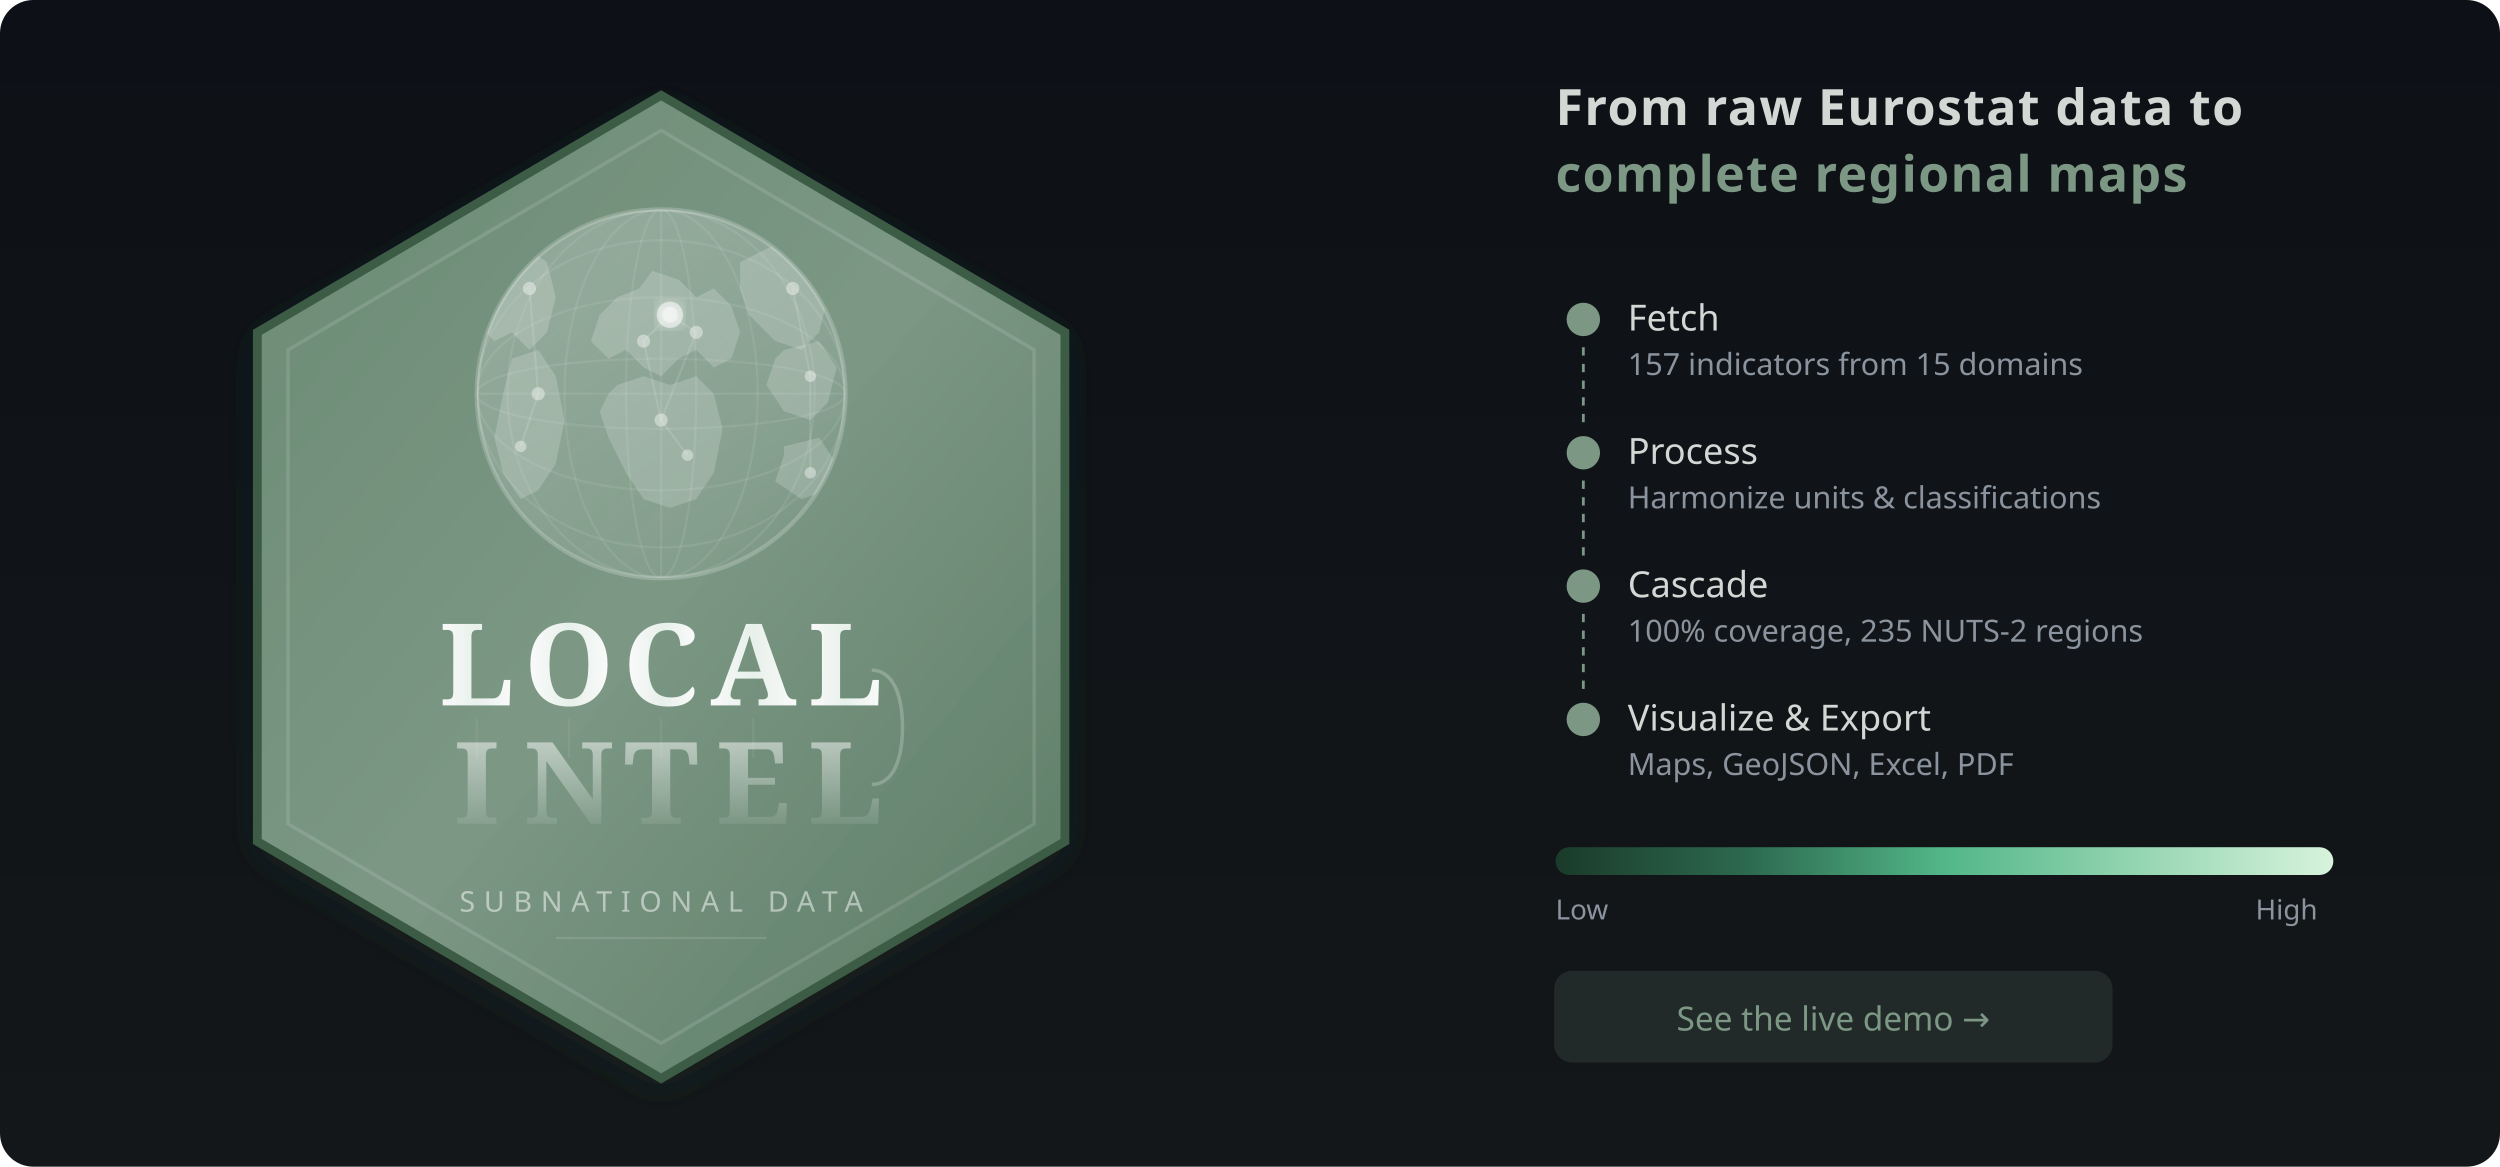
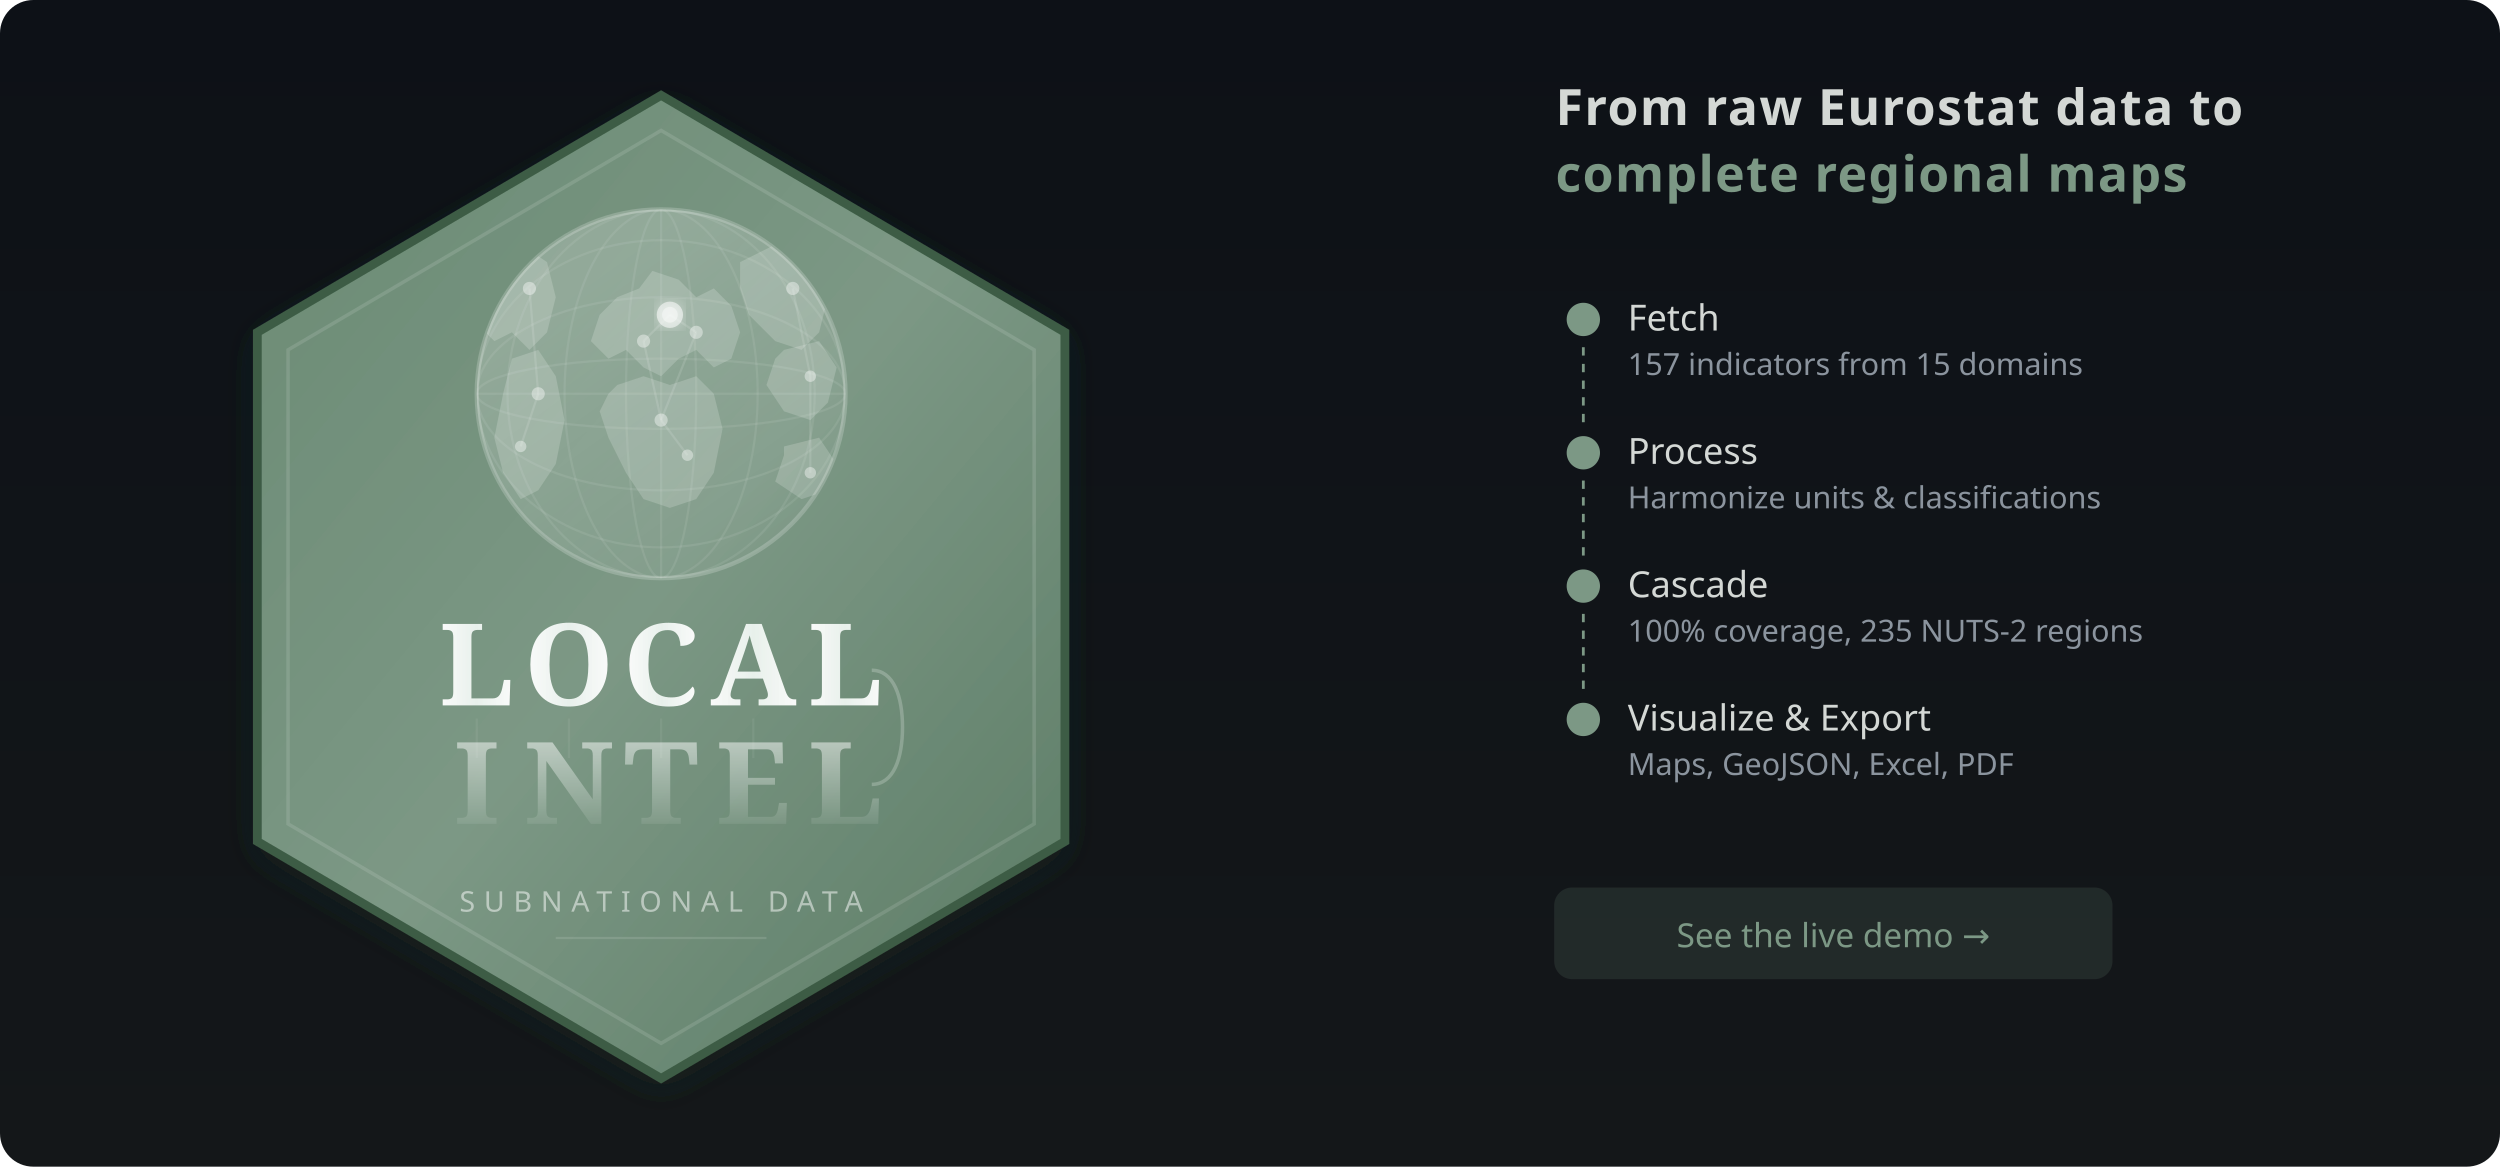
<svg xmlns="http://www.w3.org/2000/svg" viewBox="0 0 900 420" font-family="IBM Plex Sans, sans-serif">
  <defs>
    <linearGradient id="bg" x1="0" y1="0" x2="0" y2="1">
      <stop offset="0%" stop-color="#0d1117" />
      <stop offset="100%" stop-color="#141719" />
    </linearGradient>
    <linearGradient id="legend" x1="0" y1="0" x2="1" y2="0">
      <stop offset="0%" stop-color="#1a3a2a" />
      <stop offset="25%" stop-color="#2d6a4f" />
      <stop offset="50%" stop-color="#52b788" />
      <stop offset="75%" stop-color="#95d5b2" />
      <stop offset="100%" stop-color="#d8f3dc" />
    </linearGradient>
    <linearGradient id="bgGrad" x1="0%" y1="0%" x2="100%" y2="100%">
      <stop offset="0%" style="stop-color:#6a8a73;stop-opacity:1" />
      <stop offset="50%" style="stop-color:#7c9885;stop-opacity:1" />
      <stop offset="100%" style="stop-color:#5a7a63;stop-opacity:1" />
    </linearGradient>
    <linearGradient id="textGlow" x1="0%" y1="0%" x2="100%" y2="0%">
      <stop offset="0%" style="stop-color:#ffffff;stop-opacity:0.95" />
      <stop offset="50%" style="stop-color:#e8f0eb;stop-opacity:1" />
      <stop offset="100%" style="stop-color:#ffffff;stop-opacity:0.95" />
    </linearGradient>
    <linearGradient id="mirrorFade" x1="0%" y1="0%" x2="0%" y2="100%">
      <stop offset="0%" style="stop-color:#ffffff;stop-opacity:0.5" />
      <stop offset="100%" style="stop-color:#ffffff;stop-opacity:0.08" />
    </linearGradient>
    <linearGradient id="horizonGrad" x1="0%" y1="0%" x2="100%" y2="0%">
      <stop offset="0%" style="stop-color:#ffffff;stop-opacity:0" />
      <stop offset="20%" style="stop-color:#9ab8a3;stop-opacity:0.6" />
      <stop offset="50%" style="stop-color:#ffffff;stop-opacity:0.8" />
      <stop offset="80%" style="stop-color:#9ab8a3;stop-opacity:0.6" />
      <stop offset="100%" style="stop-color:#ffffff;stop-opacity:0" />
    </linearGradient>
    <linearGradient id="globeShine" x1="30%" y1="20%" x2="80%" y2="90%">
      <stop offset="0%" style="stop-color:#ffffff;stop-opacity:0.18" />
      <stop offset="100%" style="stop-color:#ffffff;stop-opacity:0" />
    </linearGradient>
    <filter id="shadow" x="-5%" y="-5%" width="110%" height="110%">
      <feDropShadow dx="0" dy="2" stdDeviation="4" flood-color="#2a3a2e" flood-opacity="0.3" />
    </filter>
    <filter id="softGlow">
      <feGaussianBlur stdDeviation="2" result="blur" />
      <feMerge>
        <feMergeNode in="blur" />
        <feMergeNode in="SourceGraphic" />
      </feMerge>
    </filter>
    <clipPath id="hexClip">
      <polygon points="100,8 188,60 188,172 100,224 12,172 12,60" />
    </clipPath>
    <clipPath id="globeClip">
      <circle cx="100" cy="72" r="42" />
    </clipPath>
  </defs>
  <rect width="900" height="420" fill="url(#bg)" rx="12" />
  <g transform="translate(80, 28) scale(1.58)">
    <polygon points="100,4 192,58 192,174 100,228 8,174 8,58" fill="url(#bgGrad)" stroke="#3d5c45" stroke-width="2" filter="url(#shadow)" />
    <polygon points="100,12 185,62 185,170 100,220 15,170 15,62" fill="none" stroke="rgba(255,255,255,0.12)" stroke-width="0.8" />
    <g clip-path="url(#hexClip)">
      <circle cx="100" cy="72" r="42" fill="none" stroke="rgba(255,255,255,0.2)" stroke-width="1" />
      <circle cx="100" cy="72" r="42" fill="rgba(255,255,255,0.04)" />
      <g stroke="rgba(255,255,255,0.08)" stroke-width="0.5" fill="none" clip-path="url(#globeClip)">
        <ellipse cx="100" cy="72" rx="42" ry="8" />
        <ellipse cx="100" cy="72" rx="42" ry="22" />
        <ellipse cx="100" cy="72" rx="42" ry="35" />
      </g>
      <g stroke="rgba(255,255,255,0.08)" stroke-width="0.5" fill="none" clip-path="url(#globeClip)">
        <ellipse cx="100" cy="72" rx="8" ry="42" />
        <ellipse cx="100" cy="72" rx="22" ry="42" />
        <ellipse cx="100" cy="72" rx="35" ry="42" />
        <line x1="100" y1="30" x2="100" y2="114" />
        <line x1="58" y1="72" x2="142" y2="72" />
      </g>
      <g clip-path="url(#globeClip)" fill="rgba(255,255,255,0.18)">
        <path d="M95,48 L98,44 L104,46 L108,50 L112,48 L116,52 L118,58 L116,64 L112,66 L108,62 L104,64 L100,68 L96,66 L92,62 L88,64 L84,60 L86,54 L90,50 Z" />
        <path d="M90,70 L96,68 L102,70 L108,68 L112,72 L114,80 L112,90 L108,96 L102,98 L96,96 L92,90 L88,82 L86,76 L88,72 Z" />
        <path d="M62,42 L68,38 L74,42 L76,50 L74,58 L70,62 L66,58 L62,60 L58,56 L60,48 Z" />
        <path d="M66,64 L72,62 L76,68 L78,78 L76,88 L72,94 L68,96 L64,90 L62,82 L64,72 Z" />
        <path d="M118,42 L126,38 L134,42 L138,50 L136,58 L132,62 L126,60 L120,54 L118,48 Z" />
        <path d="M128,62 L136,60 L140,66 L138,74 L134,78 L128,76 L124,70 L126,64 Z" />
        <path d="M128,84 L136,82 L140,88 L138,94 L132,96 L126,92 L128,86 Z" />
      </g>
      <g fill="rgba(255,255,255,0.4)">
        <circle cx="102" cy="54" r="1.8" />
        <circle cx="108" cy="58" r="1.5" />
        <circle cx="96" cy="60" r="1.5" />
        <circle cx="100" cy="78" r="1.5" />
        <circle cx="106" cy="86" r="1.3" />
        <circle cx="70" cy="48" r="1.5" />
        <circle cx="72" cy="72" r="1.5" />
        <circle cx="68" cy="84" r="1.3" />
        <circle cx="130" cy="48" r="1.5" />
        <circle cx="134" cy="68" r="1.3" />
        <circle cx="134" cy="90" r="1.3" />
      </g>
      <g stroke="rgba(255,255,255,0.12)" stroke-width="0.5" fill="none">
        <line x1="102" y1="54" x2="108" y2="58" />
        <line x1="102" y1="54" x2="96" y2="60" />
        <line x1="96" y1="60" x2="100" y2="78" />
        <line x1="108" y1="58" x2="100" y2="78" />
        <line x1="100" y1="78" x2="106" y2="86" />
        <line x1="70" y1="48" x2="72" y2="72" />
        <line x1="72" y1="72" x2="68" y2="84" />
        <line x1="130" y1="48" x2="134" y2="68" />
        <line x1="134" y1="68" x2="134" y2="90" />
      </g>
      <circle cx="102" cy="54" r="3" fill="rgba(255,255,255,0.55)" filter="url(#softGlow)" />
      <circle cx="100" cy="72" r="42" fill="url(#globeShine)" />
    </g>
    <line x1="42" y1="148" x2="158" y2="148" stroke="url(#horizonGrad)" stroke-width="1" />
    <g font-family="'EB Garamond', Georgia, serif" font-weight="700" font-size="26" fill="url(#textGlow)">
      <text x="58" y="143" text-anchor="middle">L</text>
      <text x="79" y="143" text-anchor="middle">O</text>
      <text x="100" y="143" text-anchor="middle">C</text>
      <text x="121" y="143" text-anchor="middle">A</text>
      <text x="142" y="143" text-anchor="middle">L</text>
    </g>
    <g font-family="'EB Garamond', Georgia, serif" font-weight="700" font-size="26" fill="url(#mirrorFade)">
      <text x="58" y="170" text-anchor="middle">I</text>
      <text x="79" y="170" text-anchor="middle">N</text>
      <text x="100" y="170" text-anchor="middle">T</text>
      <text x="121" y="170" text-anchor="middle">E</text>
      <text x="142" y="170" text-anchor="middle">L</text>
    </g>
    <path d="M148,135 C153,135 155,141 155,148 C155,155 153,161 148,161" fill="none" stroke="rgba(255,255,255,0.22)" stroke-width="0.8" />
    <g stroke="rgba(255,255,255,0.06)" stroke-width="0.5">
      <line x1="58" y1="146" x2="58" y2="155" />
      <line x1="79" y1="146" x2="79" y2="155" />
      <line x1="100" y1="146" x2="100" y2="155" />
      <line x1="121" y1="146" x2="121" y2="155" />
    </g>
    <text x="100" y="190" text-anchor="middle" font-family="'IBM Plex Sans', sans-serif" font-size="6.5" font-weight="400" fill="rgba(255,255,255,0.5)" letter-spacing="2">SUBNATIONAL DATA</text>
    <line x1="76" y1="196" x2="124" y2="196" stroke="rgba(255,255,255,0.12)" stroke-width="0.5" />
  </g>
  <g transform="translate(560, 45)">
    <text fill="#d4d8d5" font-size="18" font-weight="600" letter-spacing="0.5">From raw Eurostat data to</text>
    <text fill="#7c9885" font-size="18" font-weight="600" letter-spacing="0.5" y="24">complete regional maps</text>
    <g transform="translate(0, 60)">
      <circle cx="10" cy="10" r="6" fill="#7c9885" />
      <text x="26" y="14" fill="#d4d8d5" font-size="13" font-weight="500">Fetch</text>
      <text x="26" y="30" fill="#8b949e" font-size="11">157 indicators from 15 domains</text>
      <line x1="10" y1="20" x2="10" y2="48" stroke="#7c9885" stroke-width="1" stroke-dasharray="3 3" />
      <circle cx="10" cy="58" r="6" fill="#7c9885" />
      <text x="26" y="62" fill="#d4d8d5" font-size="13" font-weight="500">Process</text>
      <text x="26" y="78" fill="#8b949e" font-size="11">Harmonize units &amp; classifications</text>
      <line x1="10" y1="68" x2="10" y2="96" stroke="#7c9885" stroke-width="1" stroke-dasharray="3 3" />
      <circle cx="10" cy="106" r="6" fill="#7c9885" />
      <text x="26" y="110" fill="#d4d8d5" font-size="13" font-weight="500">Cascade</text>
      <text x="26" y="126" fill="#8b949e" font-size="11">100% coverage, 235 NUTS-2 regions</text>
      <line x1="10" y1="116" x2="10" y2="144" stroke="#7c9885" stroke-width="1" stroke-dasharray="3 3" />
      <circle cx="10" cy="154" r="6" fill="#7c9885" />
      <text x="26" y="158" fill="#d4d8d5" font-size="13" font-weight="500">Visualize &amp; Export</text>
      <text x="26" y="174" fill="#8b949e" font-size="11">Maps, GeoJSON, Excel, PDF</text>
    </g>
-     <g transform="translate(0, 260)">
-       <rect width="280" height="10" rx="5" fill="url(#legend)" />
-       <text y="26" fill="#8b949e" font-size="10">Low</text>
-       <text x="252" y="26" fill="#8b949e" font-size="10">High</text>
-     </g>
-     <g transform="translate(0, 305)">
+     <g transform="translate(0, 275)">
      <rect width="200" height="32" rx="6" fill="#7c9885" opacity="0.15" stroke="#7c9885" stroke-width="1" />
      <text x="100" y="21" fill="#7c9885" font-size="12" font-weight="500" text-anchor="middle">See the live demo →</text>
    </g>
  </g>
</svg>
